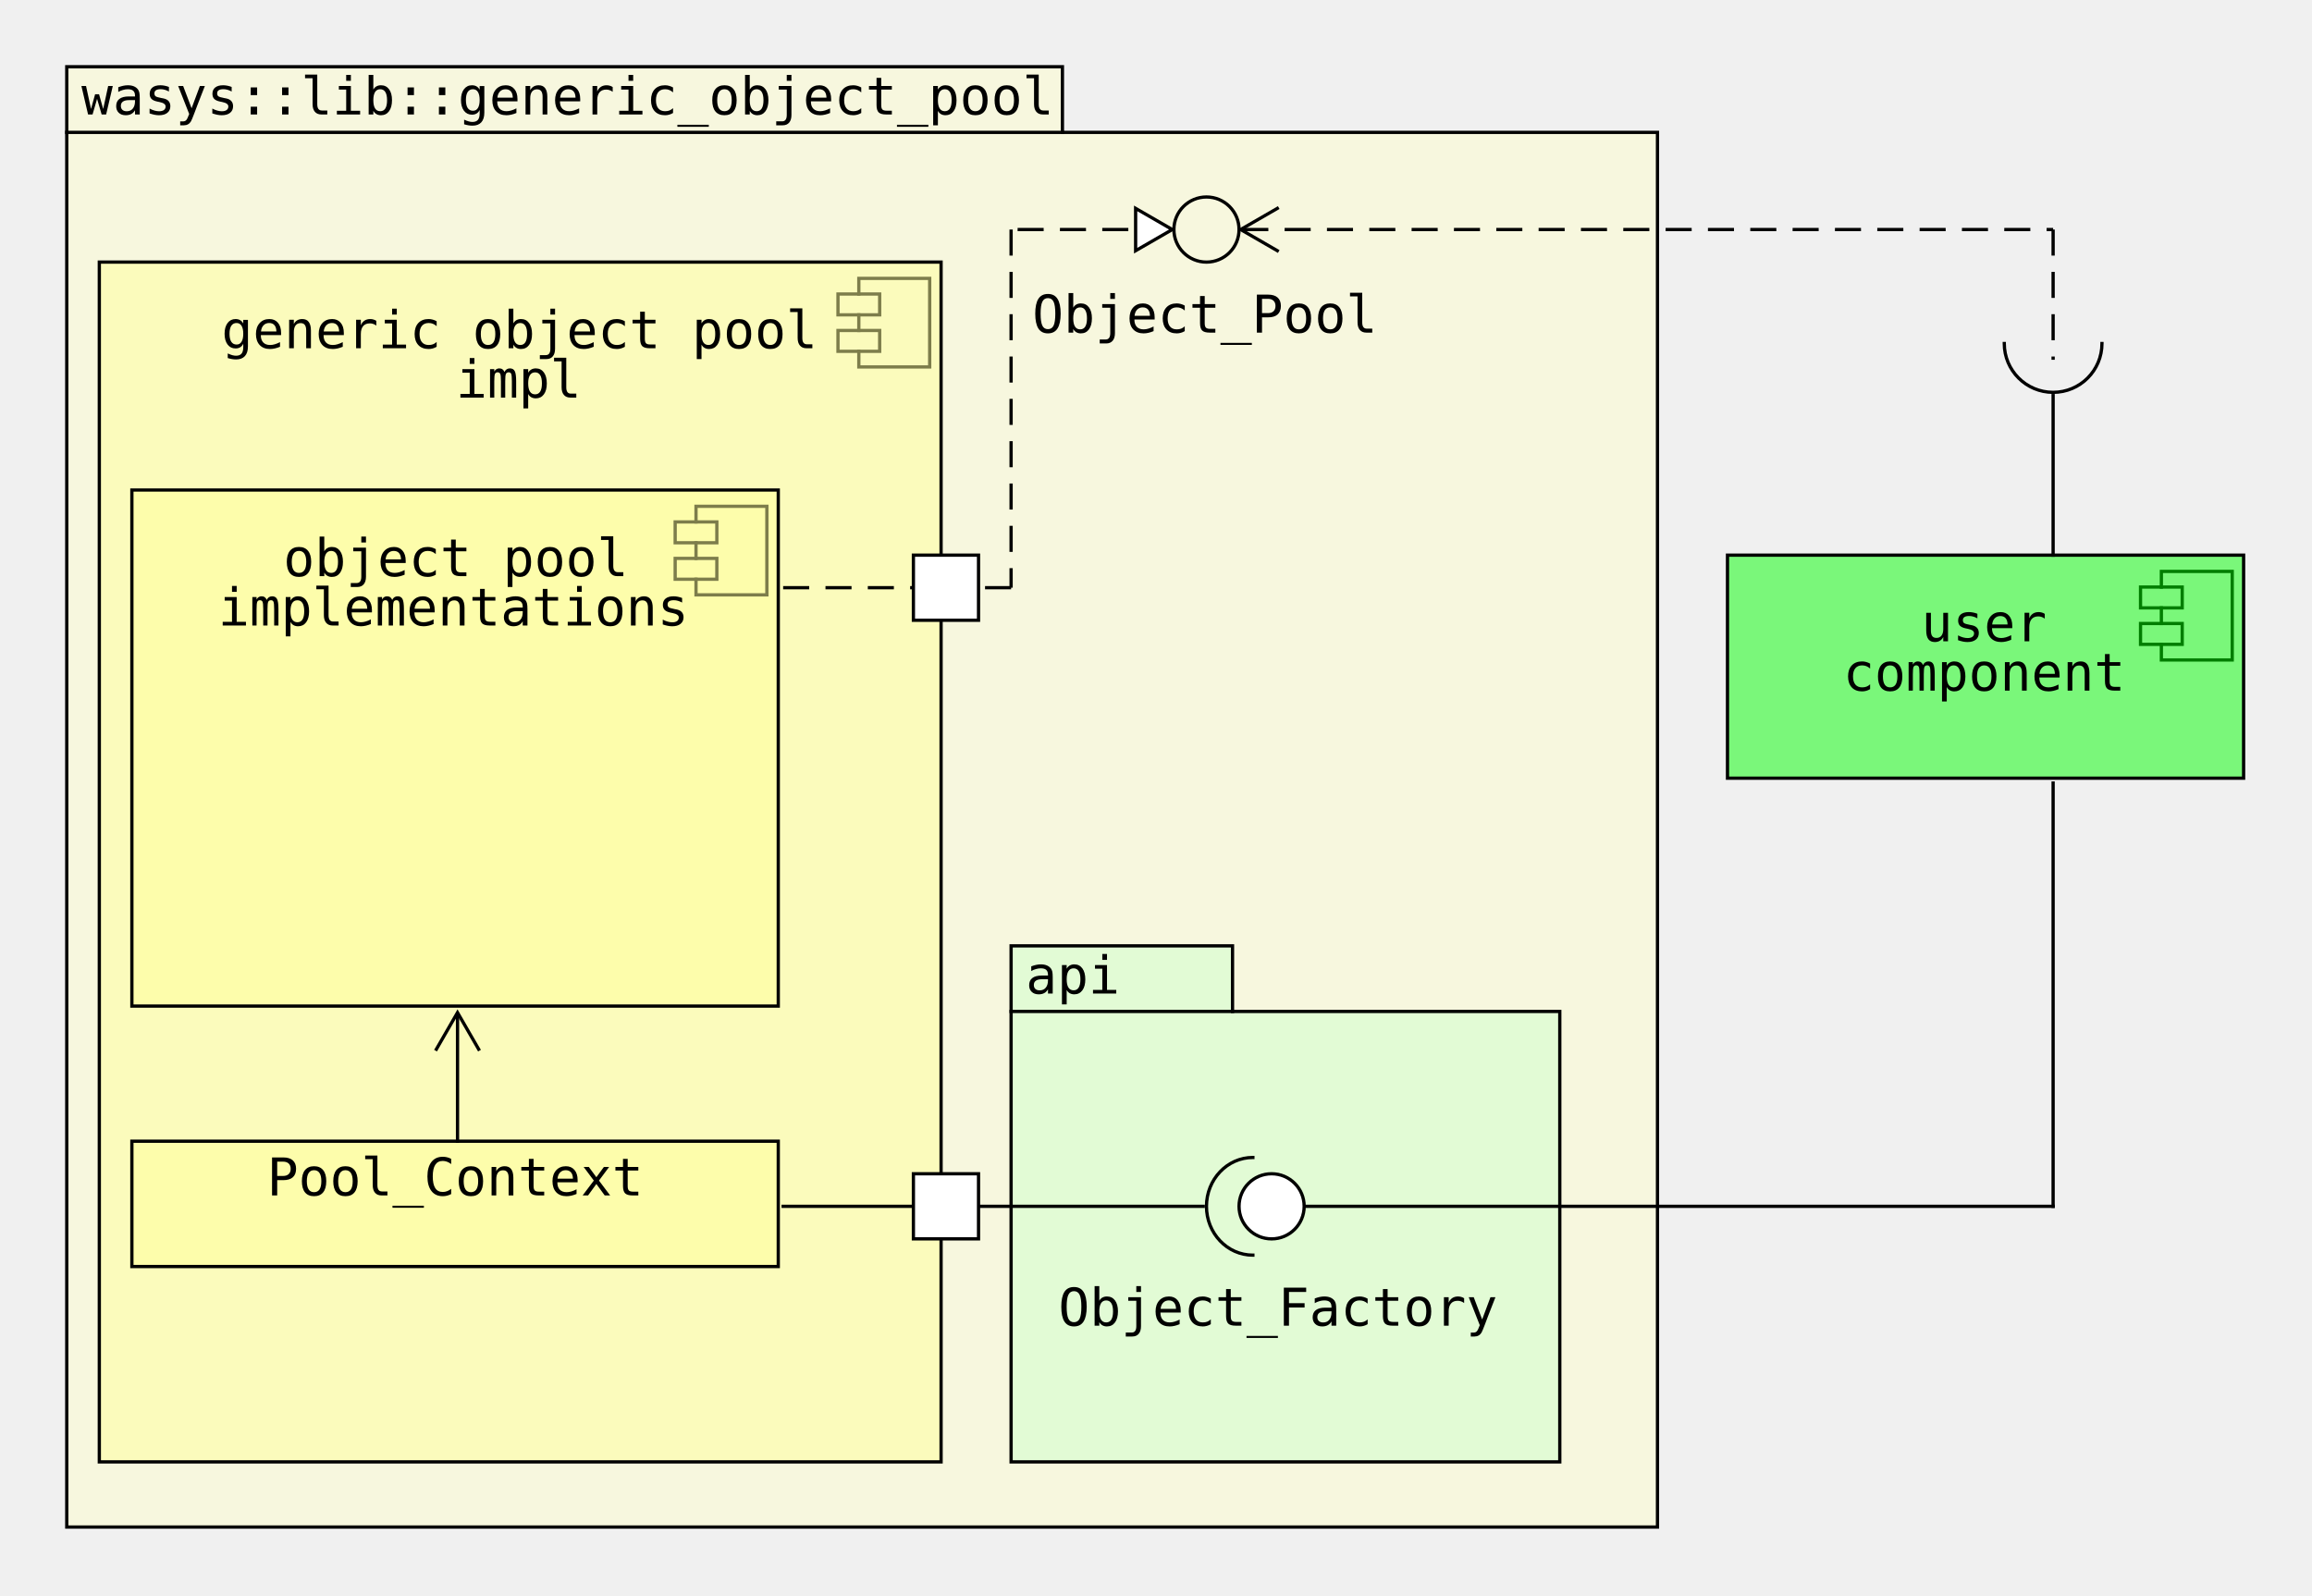
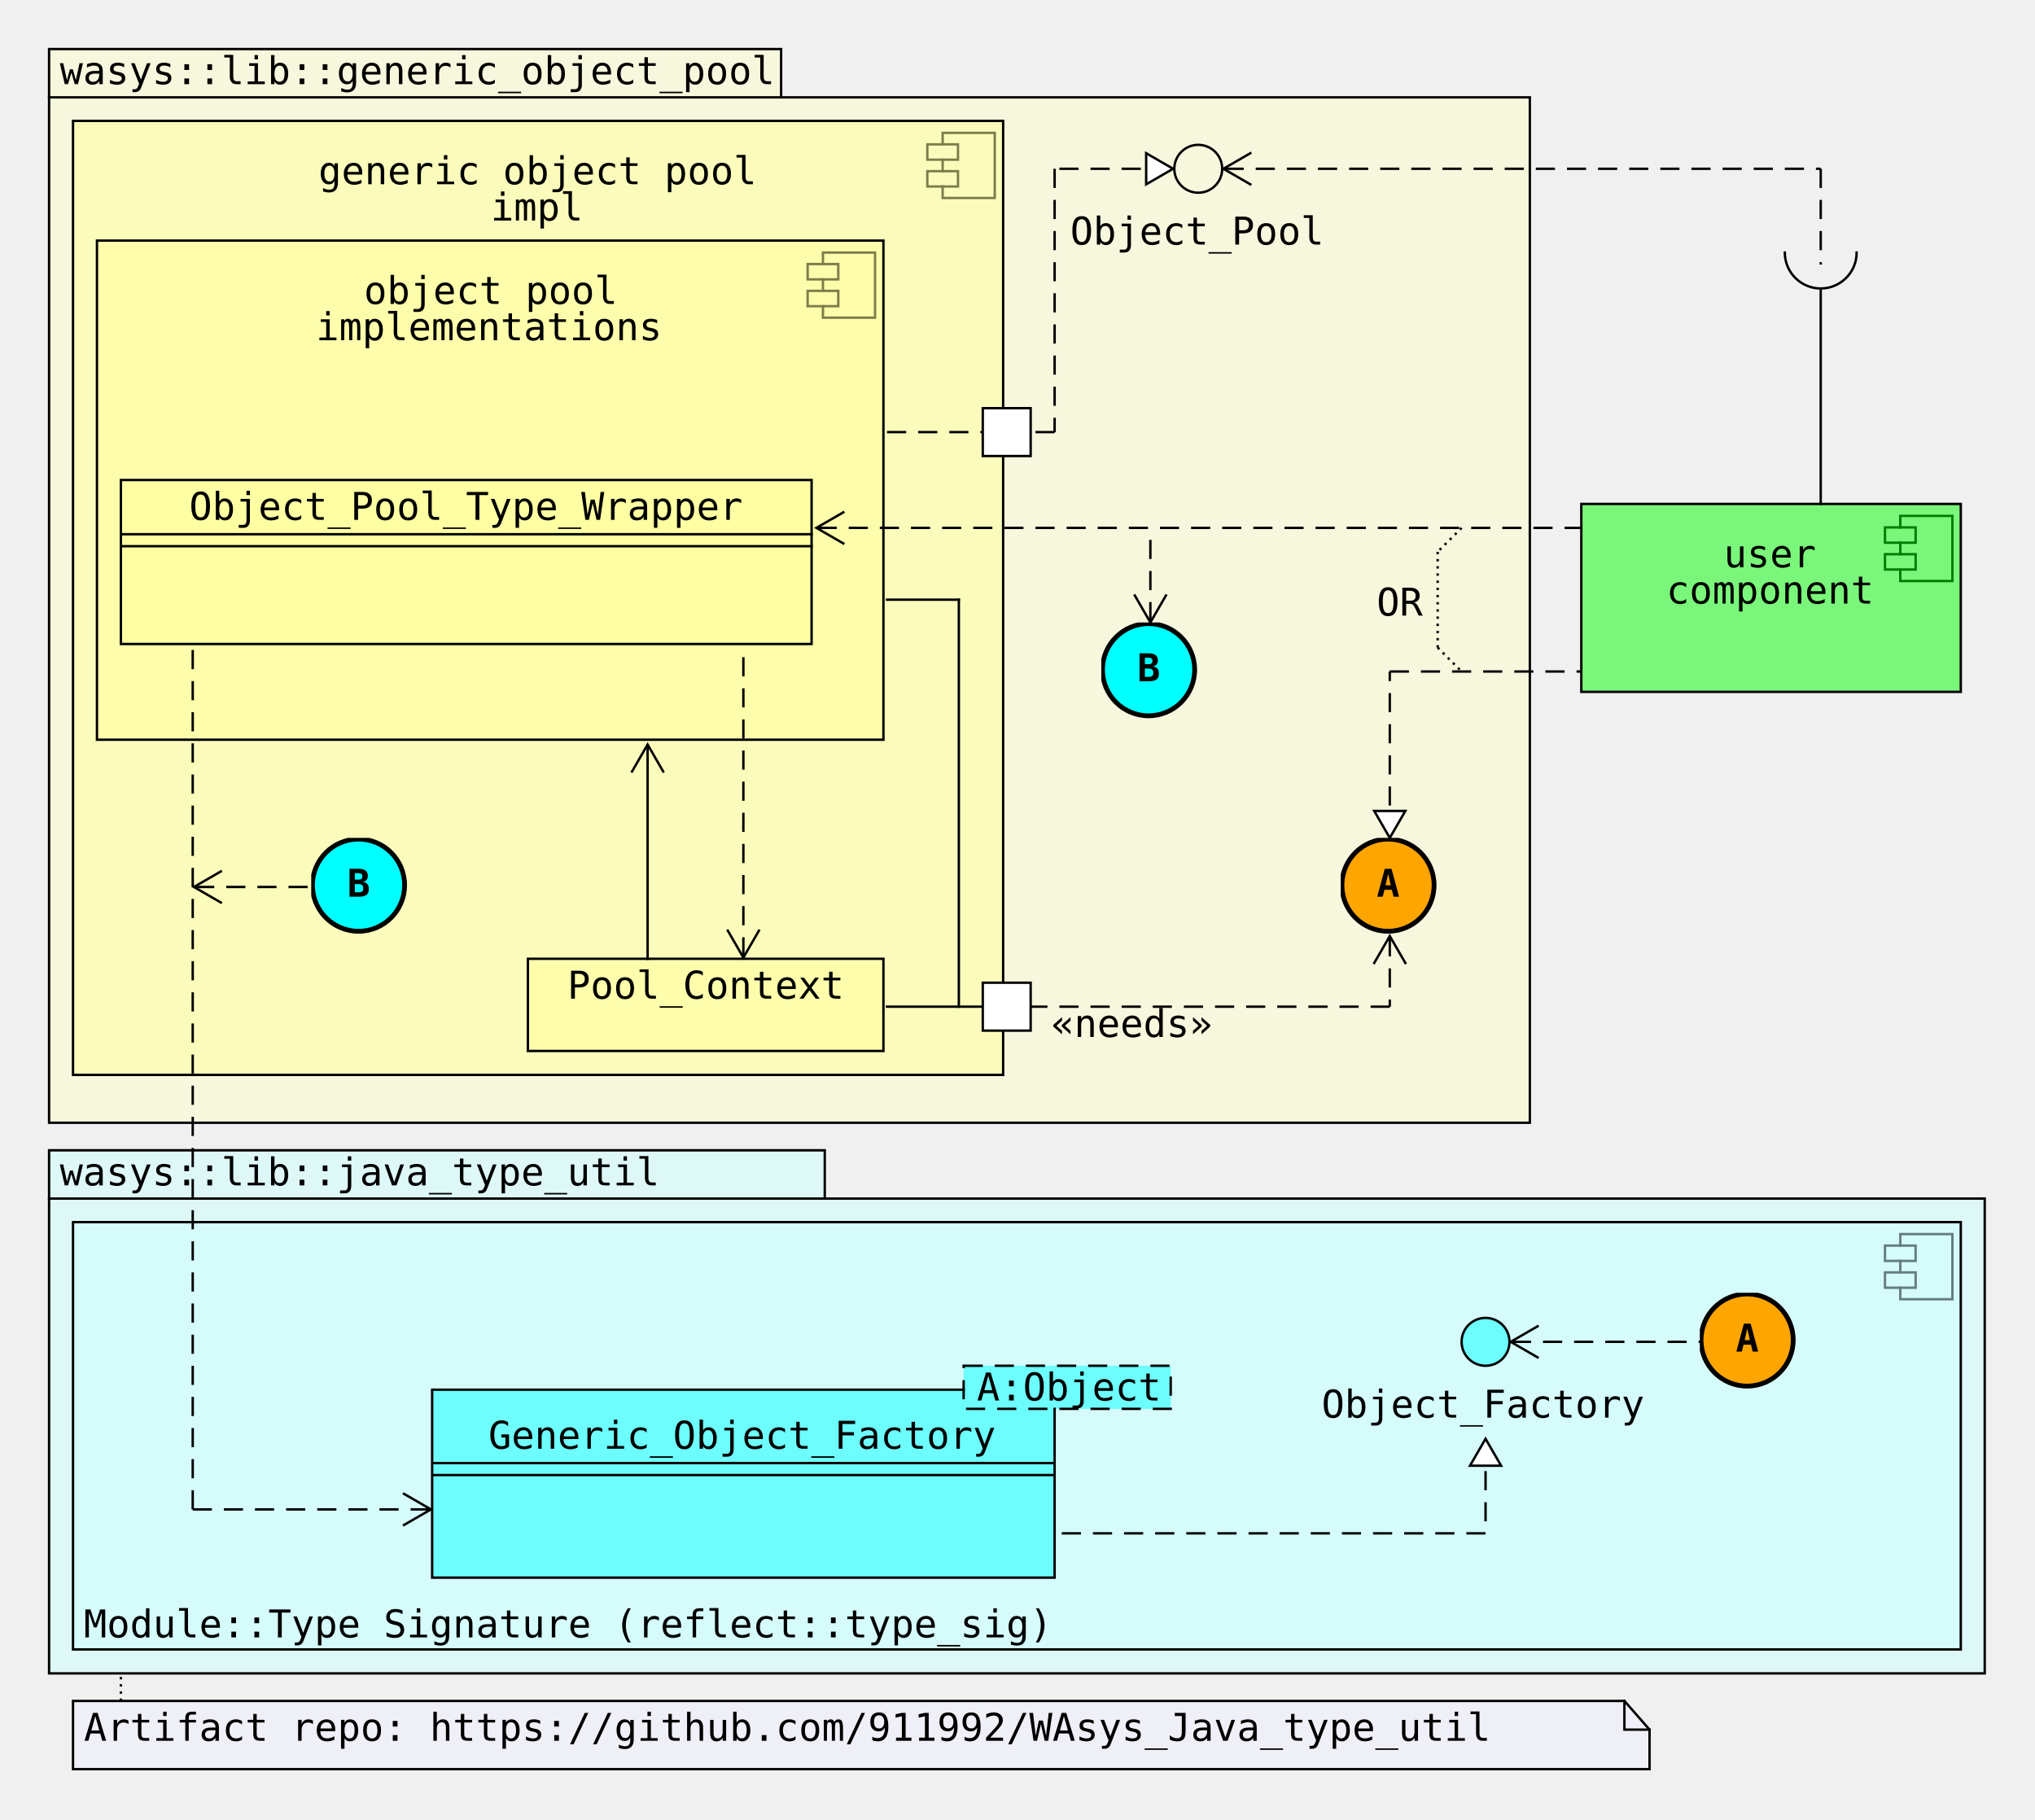
- <svg xmlns="http://www.w3.org/2000/svg" fill-opacity="1" color-rendering="auto" color-interpolation="auto" text-rendering="auto" stroke="black" stroke-linecap="square" width="710" stroke-miterlimit="10" shape-rendering="auto" stroke-opacity="1" fill="black" stroke-dasharray="none" font-weight="normal" stroke-width="1" viewBox="440 190 710 490" height="490" font-family="'Dialog'" font-style="normal" stroke-linejoin="miter" font-size="12px" stroke-dashoffset="0" image-rendering="auto">
+ <svg xmlns="http://www.w3.org/2000/svg" fill-opacity="1" color-rendering="auto" color-interpolation="auto" text-rendering="auto" stroke="black" stroke-linecap="square" width="850" stroke-miterlimit="10" shape-rendering="auto" stroke-opacity="1" fill="black" stroke-dasharray="none" font-weight="normal" stroke-width="1" viewBox="480 100 850 760" height="760" font-family="'Dialog'" font-style="normal" stroke-linejoin="miter" font-size="12px" stroke-dashoffset="0" image-rendering="auto">
  <defs id="genericDefs" />
  <g>
    <defs id="defs1">
      <clipPath clipPathUnits="userSpaceOnUse" id="clipPath1">
        <path d="M0 0 L2147483647 0 L2147483647 2147483647 L0 2147483647 L0 0 Z" />
      </clipPath>
      <clipPath clipPathUnits="userSpaceOnUse" id="clipPath2">
-         <path d="M0 0 L0 450 L490 450 L490 0 Z" />
+         <path d="M0 0 L0 220 L810 220 L810 0 Z" />
      </clipPath>
      <clipPath clipPathUnits="userSpaceOnUse" id="clipPath3">
-         <path d="M0 0 L0 160 L170 160 L170 0 Z" />
+         <path d="M0 0 L0 450 L620 450 L620 0 Z" />
      </clipPath>
      <clipPath clipPathUnits="userSpaceOnUse" id="clipPath4">
-         <path d="M0 0 L0 370 L260 370 L260 0 Z" />
+         <path d="M0 0 L0 180 L790 180 L790 0 Z" />
      </clipPath>
      <clipPath clipPathUnits="userSpaceOnUse" id="clipPath5">
-         <path d="M0 0 L0 160 L200 160 L200 0 Z" />
+         <path d="M0 0 L0 400 L390 400 L390 0 Z" />
      </clipPath>
      <clipPath clipPathUnits="userSpaceOnUse" id="clipPath6">
-         <path d="M0 0 L0 40 L200 40 L200 0 Z" />
+         <path d="M0 0 L0 30 L660 30 L660 0 Z" />
      </clipPath>
      <clipPath clipPathUnits="userSpaceOnUse" id="clipPath7">
-         <path d="M0 0 L0 70 L210 70 L210 0 Z" />
+         <path d="M0 0 L0 20 L40 20 L40 0 Z" />
      </clipPath>
      <clipPath clipPathUnits="userSpaceOnUse" id="clipPath8">
        <path d="M0 0 L0 70 L160 70 L160 0 Z" />
      </clipPath>
      <clipPath clipPathUnits="userSpaceOnUse" id="clipPath9">
+         <path d="M0 0 L0 90 L310 90 L310 0 Z" />
+       </clipPath>
+       <clipPath clipPathUnits="userSpaceOnUse" id="clipPath10">
+         <path d="M0 0 L0 210 L330 210 L330 0 Z" />
+       </clipPath>
+       <clipPath clipPathUnits="userSpaceOnUse" id="clipPath11">
+         <path d="M0 0 L0 40 L150 40 L150 0 Z" />
+       </clipPath>
+       <clipPath clipPathUnits="userSpaceOnUse" id="clipPath12">
+         <path d="M0 0 L0 80 L160 80 L160 0 Z" />
+       </clipPath>
+       <clipPath clipPathUnits="userSpaceOnUse" id="clipPath13">
        <path d="M0 0 L0 80 L120 80 L120 0 Z" />
      </clipPath>
-       <clipPath clipPathUnits="userSpaceOnUse" id="clipPath10">
+       <clipPath clipPathUnits="userSpaceOnUse" id="clipPath14">
+         <path d="M0 0 L0 160 L30 160 L30 0 Z" />
+       </clipPath>
+       <clipPath clipPathUnits="userSpaceOnUse" id="clipPath15">
+         <path d="M0 0 L0 30 L80 30 L80 0 Z" />
+       </clipPath>
+       <clipPath clipPathUnits="userSpaceOnUse" id="clipPath16">
+         <path d="M0 0 L0 70 L30 70 L30 0 Z" />
+       </clipPath>
+       <clipPath clipPathUnits="userSpaceOnUse" id="clipPath17">
+         <path d="M0 0 L0 40 L40 40 L40 0 Z" />
+       </clipPath>
+       <clipPath clipPathUnits="userSpaceOnUse" id="clipPath18">
+         <path d="M0 0 L0 200 L60 200 L60 0 Z" />
+       </clipPath>
+       <clipPath clipPathUnits="userSpaceOnUse" id="clipPath19">
+         <path d="M0 0 L0 40 L30 40 L30 0 Z" />
+       </clipPath>
+       <clipPath clipPathUnits="userSpaceOnUse" id="clipPath20">
+         <path d="M0 0 L0 90 L40 90 L40 0 Z" />
+       </clipPath>
+       <clipPath clipPathUnits="userSpaceOnUse" id="clipPath21">
+         <path d="M0 0 L0 30 L350 30 L350 0 Z" />
+       </clipPath>
+       <clipPath clipPathUnits="userSpaceOnUse" id="clipPath22">
+         <path d="M0 0 L0 100 L110 100 L110 0 Z" />
+       </clipPath>
+       <clipPath clipPathUnits="userSpaceOnUse" id="clipPath23">
+         <path d="M0 0 L0 390 L130 390 L130 0 Z" />
+       </clipPath>
+       <clipPath clipPathUnits="userSpaceOnUse" id="clipPath24">
+         <path d="M0 0 L0 30 L110 30 L110 0 Z" />
+       </clipPath>
+       <clipPath clipPathUnits="userSpaceOnUse" id="clipPath25">
+         <path d="M0 0 L0 70 L210 70 L210 0 Z" />
+       </clipPath>
+       <clipPath clipPathUnits="userSpaceOnUse" id="clipPath26">
        <path d="M0 0 L0 30 L70 30 L70 0 Z" />
      </clipPath>
-       <clipPath clipPathUnits="userSpaceOnUse" id="clipPath11">
-         <path d="M0 0 L0 70 L30 70 L30 0 Z" />
-       </clipPath>
-       <clipPath clipPathUnits="userSpaceOnUse" id="clipPath12">
+       <clipPath clipPathUnits="userSpaceOnUse" id="clipPath27">
+         <path d="M0 0 L0 120 L30 120 L30 0 Z" />
+       </clipPath>
+       <clipPath clipPathUnits="userSpaceOnUse" id="clipPath28">
        <path d="M0 0 L0 70 L280 70 L280 0 Z" />
      </clipPath>
-       <clipPath clipPathUnits="userSpaceOnUse" id="clipPath13">
+       <clipPath clipPathUnits="userSpaceOnUse" id="clipPath29">
        <path d="M0 0 L0 140 L100 140 L100 0 Z" />
      </clipPath>
-       <clipPath clipPathUnits="userSpaceOnUse" id="clipPath14">
-         <path d="M0 0 L0 90 L50 90 L50 0 Z" />
-       </clipPath>
-       <clipPath clipPathUnits="userSpaceOnUse" id="clipPath15">
-         <path d="M0 0 L0 160 L270 160 L270 0 Z" />
-       </clipPath>
-       <clipPath clipPathUnits="userSpaceOnUse" id="clipPath16">
-         <path d="M0 0 L0 50 L120 50 L120 0 Z" />
+       <clipPath clipPathUnits="userSpaceOnUse" id="clipPath30">
+         <path d="M0 0 L0 130 L50 130 L50 0 Z" />
+       </clipPath>
+       <clipPath clipPathUnits="userSpaceOnUse" id="clipPath31">
+         <path d="M0 0 L0 70 L190 70 L190 0 Z" />
+       </clipPath>
+       <clipPath clipPathUnits="userSpaceOnUse" id="clipPath32">
+         <path d="M0 0 L0 70 L290 70 L290 0 Z" />
      </clipPath>
    </defs>
-     <g fill="rgb(255,255,204)" fill-opacity="0.49" transform="translate(460,210)" stroke-opacity="0.49" stroke="rgb(255,255,204)">
-       <path d="M0.5 0.5 L306.266 0.5 L306.266 20.656 L489 20.656 L489 449 L0.5 449 Z" stroke="none" clip-path="url(#clipPath2)" />
-     </g>
-     <g transform="translate(460,210)">
-       <path fill="none" d="M0.5 0.5 L306.266 0.5 L306.266 20.656 L489 20.656 L489 449 L0.5 449 Z" clip-path="url(#clipPath2)" />
-       <path fill="none" d="M0.5 20.656 L306.266 20.656" clip-path="url(#clipPath2)" />
-       <text x="5" font-size="16px" y="15.156" clip-path="url(#clipPath2)" font-family="monospace" stroke="none" xml:space="preserve">wasys::lib::generic_object_pool</text>
-     </g>
-     <g fill="rgb(204,255,204)" fill-opacity="0.49" transform="translate(750,480)" stroke-opacity="0.49" stroke="rgb(204,255,204)">
-       <path d="M0.5 0.5 L68.5 0.5 L68.5 20.656 L169 20.656 L169 159 L0.5 159 Z" stroke="none" clip-path="url(#clipPath3)" />
-     </g>
-     <g transform="translate(750,480)">
-       <path fill="none" d="M0.5 0.5 L68.5 0.5 L68.5 20.656 L169 20.656 L169 159 L0.5 159 Z" clip-path="url(#clipPath3)" />
-       <path fill="none" d="M0.5 20.656 L68.5 20.656" clip-path="url(#clipPath3)" />
-       <text x="5" font-size="16px" y="15.156" clip-path="url(#clipPath3)" font-family="monospace" stroke="none" xml:space="preserve">api</text>
-     </g>
-     <g fill="rgb(255,255,255)" fill-opacity="0" transform="translate(470,270)" stroke-opacity="0" stroke="rgb(255,255,255)">
-       <rect x="227.34" width="12.8" height="6.4" y="10.3" clip-path="url(#clipPath4)" stroke="none" />
-     </g>
-     <g transform="translate(470,270)">
-       <rect fill="none" x="227.34" width="12.8" height="6.4" y="10.3" clip-path="url(#clipPath4)" />
-     </g>
-     <g fill="rgb(255,255,255)" fill-opacity="0" transform="translate(470,270)" stroke-opacity="0" stroke="rgb(255,255,255)">
-       <rect x="227.34" width="12.8" height="6.4" y="21.5" clip-path="url(#clipPath4)" stroke="none" />
-     </g>
-     <g transform="translate(470,270)">
-       <rect fill="none" x="227.34" width="12.8" height="6.4" y="21.5" clip-path="url(#clipPath4)" />
-       <path fill="none" d="M233.74 16.7 L233.74 21.5" clip-path="url(#clipPath4)" />
-       <path fill="none" d="M233.74 10.3 L233.74 5.5 L255.5 5.5 L255.5 32.7 L233.74 32.7 L233.74 27.9" clip-path="url(#clipPath4)" />
-     </g>
-     <g fill="rgb(255,255,153)" fill-opacity="0.49" transform="translate(470,270)" stroke-opacity="0.49" stroke="rgb(255,255,153)">
-       <rect x="0.5" width="258.5" height="368.5" y="0.5" clip-path="url(#clipPath4)" stroke="none" />
-     </g>
-     <g transform="translate(470,270)">
-       <rect fill="none" x="0.5" width="258.5" height="368.5" y="0.5" clip-path="url(#clipPath4)" />
-       <text x="38" font-size="16px" y="26.956" clip-path="url(#clipPath4)" font-family="monospace" stroke="none" xml:space="preserve">generic object pool</text>
-       <text x="110" font-size="16px" y="42.112" clip-path="url(#clipPath4)" font-family="monospace" stroke="none" xml:space="preserve">impl</text>
-     </g>
-     <g fill="rgb(255,255,255)" fill-opacity="0" transform="translate(480,340)" stroke-opacity="0" stroke="rgb(255,255,255)">
-       <rect x="167.34" width="12.8" height="6.4" y="10.3" clip-path="url(#clipPath5)" stroke="none" />
-     </g>
-     <g transform="translate(480,340)">
-       <rect fill="none" x="167.34" width="12.8" height="6.4" y="10.3" clip-path="url(#clipPath5)" />
-     </g>
-     <g fill="rgb(255,255,255)" fill-opacity="0" transform="translate(480,340)" stroke-opacity="0" stroke="rgb(255,255,255)">
-       <rect x="167.34" width="12.8" height="6.4" y="21.5" clip-path="url(#clipPath5)" stroke="none" />
-     </g>
-     <g transform="translate(480,340)">
-       <rect fill="none" x="167.34" width="12.8" height="6.4" y="21.5" clip-path="url(#clipPath5)" />
-       <path fill="none" d="M173.74 16.7 L173.74 21.5" clip-path="url(#clipPath5)" />
-       <path fill="none" d="M173.74 10.3 L173.74 5.5 L195.5 5.5 L195.5 32.7 L173.74 32.7 L173.74 27.9" clip-path="url(#clipPath5)" />
-     </g>
-     <g fill="rgb(255,255,153)" fill-opacity="0.49" transform="translate(480,340)" stroke-opacity="0.49" stroke="rgb(255,255,153)">
-       <rect x="0.5" width="198.5" height="158.5" y="0.5" clip-path="url(#clipPath5)" stroke="none" />
-     </g>
-     <g transform="translate(480,340)">
-       <rect fill="none" x="0.5" width="198.5" height="158.5" y="0.5" clip-path="url(#clipPath5)" />
-       <text x="47" font-size="16px" y="26.956" clip-path="url(#clipPath5)" font-family="monospace" stroke="none" xml:space="preserve">object pool</text>
-       <text x="27" font-size="16px" y="42.112" clip-path="url(#clipPath5)" font-family="monospace" stroke="none" xml:space="preserve">implementations</text>
-     </g>
-     <g fill="rgb(255,255,153)" fill-opacity="0.49" transform="translate(480,540)" stroke-opacity="0.49" stroke="rgb(255,255,153)">
-       <rect x="0.5" width="198.5" height="38.5" y="0.5" clip-path="url(#clipPath6)" stroke="none" />
-     </g>
-     <g transform="translate(480,540)">
-       <rect fill="none" x="0.5" width="198.5" height="38.5" y="0.5" clip-path="url(#clipPath6)" />
-       <text x="42" font-size="16px" y="17.156" clip-path="url(#clipPath6)" font-family="monospace" stroke="none" xml:space="preserve">Pool_Context</text>
-     </g>
-     <g font-family="monospace" font-size="16px" transform="translate(760,580)">
-       <text x="5" xml:space="preserve" y="17.156" clip-path="url(#clipPath7)" stroke="none">Object_Factory</text>
-     </g>
-     <g fill="rgb(255,255,255)" fill-opacity="0" transform="translate(970,360)" stroke-opacity="0" stroke="rgb(255,255,255)">
-       <rect x="127.34" width="12.8" height="6.4" y="10.3" clip-path="url(#clipPath8)" stroke="none" />
-     </g>
-     <g transform="translate(970,360)">
-       <rect fill="none" x="127.34" width="12.8" height="6.4" y="10.3" clip-path="url(#clipPath8)" />
-     </g>
-     <g fill="rgb(255,255,255)" fill-opacity="0" transform="translate(970,360)" stroke-opacity="0" stroke="rgb(255,255,255)">
-       <rect x="127.34" width="12.8" height="6.4" y="21.5" clip-path="url(#clipPath8)" stroke="none" />
-     </g>
-     <g transform="translate(970,360)">
-       <rect fill="none" x="127.34" width="12.8" height="6.4" y="21.5" clip-path="url(#clipPath8)" />
-       <path fill="none" d="M133.74 16.7 L133.74 21.5" clip-path="url(#clipPath8)" />
-       <path fill="none" d="M133.74 10.3 L133.74 5.5 L155.5 5.5 L155.5 32.7 L133.74 32.7 L133.74 27.9" clip-path="url(#clipPath8)" />
-     </g>
-     <g fill="rgb(0,255,0)" fill-opacity="0.49" transform="translate(970,360)" stroke-opacity="0.49" stroke="rgb(0,255,0)">
-       <rect x="0.5" width="158.5" height="68.5" y="0.5" clip-path="url(#clipPath8)" stroke="none" />
-     </g>
-     <g transform="translate(970,360)">
-       <rect fill="none" x="0.5" width="158.5" height="68.5" y="0.5" clip-path="url(#clipPath8)" />
-       <text x="60" font-size="16px" y="26.956" clip-path="url(#clipPath8)" font-family="monospace" stroke="none" xml:space="preserve">user</text>
-       <text x="36" font-size="16px" y="42.112" clip-path="url(#clipPath8)" font-family="monospace" stroke="none" xml:space="preserve">component</text>
-     </g>
-     <g fill="rgb(255,255,255)" fill-opacity="0" transform="translate(750,240)" stroke-opacity="0" stroke="rgb(255,255,255)">
-       <circle r="10" clip-path="url(#clipPath9)" cx="60.5" cy="20.5" stroke="none" />
-     </g>
-     <g transform="translate(750,240)">
-       <circle fill="none" r="10" clip-path="url(#clipPath9)" cx="60.5" cy="20.5" />
-       <text x="7" font-size="16px" y="52.156" clip-path="url(#clipPath9)" font-family="monospace" stroke="none" xml:space="preserve">Object_Pool</text>
-     </g>
-     <g stroke-dasharray="8,5" stroke-miterlimit="5" transform="translate(670,360)" stroke-linecap="butt">
-       <path fill="none" d="M10.5 10.5 L50.5 10.5" clip-path="url(#clipPath10)" />
-     </g>
-     <g transform="translate(570,490)">
-       <path fill="none" d="M10.5 11.5 L10.5 50.5" clip-path="url(#clipPath11)" />
-       <path fill="none" d="M4 22.258 L10.5 11 L17 22.258" clip-path="url(#clipPath11)" />
-     </g>
-     <g transform="translate(670,550)">
-       <path fill="none" d="M10.5 10.5 L50.5 10.5" clip-path="url(#clipPath10)" />
-     </g>
-     <g stroke-dasharray="8,5" stroke-miterlimit="5" transform="translate(810,250)" stroke-linecap="butt">
-       <path fill="none" d="M11.5 10.5 L260.5 10.5" clip-path="url(#clipPath12)" />
-       <path fill="none" d="M260.5 10.5 L260.5 50.5" clip-path="url(#clipPath12)" />
-       <path fill="none" stroke-miterlimit="10" stroke-dasharray="none" d="M22.258 17 L11 10.5 L22.258 4" clip-path="url(#clipPath12)" stroke-linecap="square" />
-     </g>
-     <g stroke-dasharray="8,5" stroke-miterlimit="5" transform="translate(720,250)" stroke-linecap="butt">
-       <path fill="none" d="M79.5 10.5 L30.5 10.5" clip-path="url(#clipPath13)" />
-       <path fill="none" d="M30.5 10.5 L30.5 120.5" clip-path="url(#clipPath13)" />
-       <path fill="none" d="M30.5 120.5 L11.5 120.5" clip-path="url(#clipPath13)" />
-       <path fill="white" d="M68.742 4 L80 10.5 L68.742 17 Z" clip-path="url(#clipPath13)" stroke="none" />
-       <path fill="none" stroke-miterlimit="10" stroke-dasharray="none" d="M68.742 4 L80 10.5 L68.742 17 Z" clip-path="url(#clipPath13)" stroke-linecap="square" />
-     </g>
-     <g fill="white" transform="translate(720,250)" stroke="white">
-       <rect x="0.5" width="20" height="20" y="110.5" clip-path="url(#clipPath13)" stroke="none" />
-       <rect x="0.5" y="110.5" clip-path="url(#clipPath13)" fill="none" width="20" height="20" stroke="black" />
-     </g>
-     <g transform="translate(1050,290)">
-       <path fill="none" d="M20.5 21.5 L20.5 70.5" clip-path="url(#clipPath14)" />
-     </g>
-     <g fill="rgb(255,255,255)" fill-opacity="0" transform="translate(1050,290)" stroke-opacity="0" stroke="rgb(255,255,255)">
-       <path d="M5.5 5.5 A15 15 0 0 0 35.5 5.5" stroke="none" clip-path="url(#clipPath14)" />
-     </g>
-     <g transform="translate(1050,290)">
-       <path fill="none" d="M5.5 5.5 A15 15 0 0 0 35.5 5.5" clip-path="url(#clipPath14)" />
-     </g>
-     <g transform="translate(820,420)">
-       <path fill="none" d="M11.5 140.5 L250.5 140.5" clip-path="url(#clipPath15)" />
-       <path fill="none" d="M250.5 140.5 L250.5 10.5" clip-path="url(#clipPath15)" />
-       <circle fill="white" r="10" clip-path="url(#clipPath15)" cx="10.5" cy="140.5" stroke="none" />
-       <circle fill="none" r="10" clip-path="url(#clipPath15)" cx="10.5" cy="140.5" />
-     </g>
-     <g transform="translate(720,540)">
-       <path fill="none" d="M89.5 20.5 L10.5 20.5" clip-path="url(#clipPath16)" />
-     </g>
-     <g fill="rgb(255,255,255)" fill-opacity="0" transform="translate(720,540)" stroke-opacity="0" stroke="rgb(255,255,255)">
-       <path d="M104.75 5.5 A14.25 15 0 0 0 104.75 35.5" stroke="none" clip-path="url(#clipPath16)" />
-     </g>
-     <g transform="translate(720,540)">
-       <path fill="none" d="M104.75 5.5 A14.25 15 0 0 0 104.75 35.5" clip-path="url(#clipPath16)" />
-       <rect x="0.5" y="10.5" clip-path="url(#clipPath16)" fill="white" width="20" height="20" stroke="none" />
-       <rect fill="none" x="0.5" width="20" height="20" y="10.5" clip-path="url(#clipPath16)" />
+     <g fill="rgb(204,255,255)" fill-opacity="0.49" transform="translate(500,580)" stroke-opacity="0.49" stroke="rgb(204,255,255)">
+       <path d="M0.5 0.5 L324.5 0.5 L324.5 20.656 L809 20.656 L809 219 L0.5 219 Z" stroke="none" clip-path="url(#clipPath2)" />
+     </g>
+     <g transform="translate(500,580)">
+       <path fill="none" d="M0.5 0.5 L324.5 0.5 L324.5 20.656 L809 20.656 L809 219 L0.5 219 Z" clip-path="url(#clipPath2)" />
+       <path fill="none" d="M0.5 20.656 L324.5 20.656" clip-path="url(#clipPath2)" />
+       <text x="5" font-size="16px" y="15.156" clip-path="url(#clipPath2)" font-family="monospace" stroke="none" xml:space="preserve">wasys::lib::java_type_util</text>
+     </g>
+     <g fill="rgb(255,255,204)" fill-opacity="0.49" transform="translate(500,120)" stroke-opacity="0.49" stroke="rgb(255,255,204)">
+       <path d="M0.5 0.5 L306.266 0.5 L306.266 20.656 L619 20.656 L619 449 L0.5 449 Z" stroke="none" clip-path="url(#clipPath3)" />
+     </g>
+     <g transform="translate(500,120)">
+       <path fill="none" d="M0.5 0.5 L306.266 0.5 L306.266 20.656 L619 20.656 L619 449 L0.5 449 Z" clip-path="url(#clipPath3)" />
+       <path fill="none" d="M0.5 20.656 L306.266 20.656" clip-path="url(#clipPath3)" />
+       <text x="5" font-size="16px" y="15.156" clip-path="url(#clipPath3)" font-family="monospace" stroke="none" xml:space="preserve">wasys::lib::generic_object_pool</text>
+     </g>
+     <g fill="rgb(255,255,255)" fill-opacity="0" transform="translate(510,610)" stroke-opacity="0" stroke="rgb(255,255,255)">
+       <rect x="757.34" width="12.8" height="6.4" y="10.3" clip-path="url(#clipPath4)" stroke="none" />
+     </g>
+     <g transform="translate(510,610)">
+       <rect fill="none" x="757.34" width="12.8" height="6.4" y="10.3" clip-path="url(#clipPath4)" />
+     </g>
+     <g fill="rgb(255,255,255)" fill-opacity="0" transform="translate(510,610)" stroke-opacity="0" stroke="rgb(255,255,255)">
+       <rect x="757.34" width="12.8" height="6.4" y="21.5" clip-path="url(#clipPath4)" stroke="none" />
+     </g>
+     <g transform="translate(510,610)">
+       <rect fill="none" x="757.34" width="12.8" height="6.4" y="21.5" clip-path="url(#clipPath4)" />
+       <path fill="none" d="M763.74 16.7 L763.74 21.5" clip-path="url(#clipPath4)" />
+       <path fill="none" d="M763.74 10.3 L763.74 5.5 L785.5 5.5 L785.5 32.7 L763.74 32.7 L763.74 27.9" clip-path="url(#clipPath4)" />
+     </g>
+     <g fill="rgb(204,255,255)" fill-opacity="0.49" transform="translate(510,610)" stroke-opacity="0.49" stroke="rgb(204,255,255)">
+       <rect x="0.5" width="788.5" height="178.5" y="0.5" clip-path="url(#clipPath4)" stroke="none" />
+     </g>
+     <g transform="translate(510,610)">
+       <rect fill="none" x="0.5" width="788.5" height="178.5" y="0.5" clip-path="url(#clipPath4)" />
+       <text x="5" font-size="16px" y="173.961" clip-path="url(#clipPath4)" font-family="monospace" stroke="none" xml:space="preserve">Module::Type Signature (reflect::type_sig)</text>
+     </g>
+     <g fill="rgb(255,255,255)" fill-opacity="0" transform="translate(510,150)" stroke-opacity="0" stroke="rgb(255,255,255)">
+       <rect x="357.34" width="12.8" height="6.4" y="10.3" clip-path="url(#clipPath5)" stroke="none" />
+     </g>
+     <g transform="translate(510,150)">
+       <rect fill="none" x="357.34" width="12.8" height="6.4" y="10.3" clip-path="url(#clipPath5)" />
+     </g>
+     <g fill="rgb(255,255,255)" fill-opacity="0" transform="translate(510,150)" stroke-opacity="0" stroke="rgb(255,255,255)">
+       <rect x="357.34" width="12.8" height="6.4" y="21.5" clip-path="url(#clipPath5)" stroke="none" />
+     </g>
+     <g transform="translate(510,150)">
+       <rect fill="none" x="357.34" width="12.8" height="6.4" y="21.5" clip-path="url(#clipPath5)" />
+       <path fill="none" d="M363.74 16.7 L363.74 21.5" clip-path="url(#clipPath5)" />
+       <path fill="none" d="M363.74 10.3 L363.74 5.5 L385.5 5.5 L385.5 32.7 L363.74 32.7 L363.74 27.9" clip-path="url(#clipPath5)" />
+     </g>
+     <g fill="rgb(255,255,153)" fill-opacity="0.49" transform="translate(510,150)" stroke-opacity="0.49" stroke="rgb(255,255,153)">
+       <rect x="0.5" width="388.5" height="398.5" y="0.5" clip-path="url(#clipPath5)" stroke="none" />
+     </g>
+     <g transform="translate(510,150)">
+       <rect fill="none" x="0.5" width="388.5" height="398.5" y="0.5" clip-path="url(#clipPath5)" />
+       <text x="103" font-size="16px" y="26.956" clip-path="url(#clipPath5)" font-family="monospace" stroke="none" xml:space="preserve">generic object pool</text>
+       <text x="175" font-size="16px" y="42.112" clip-path="url(#clipPath5)" font-family="monospace" stroke="none" xml:space="preserve">impl</text>
+     </g>
+     <g fill="rgb(238,238,255)" fill-opacity="0.49" transform="translate(510,810)" stroke-opacity="0.49" stroke="rgb(238,238,255)">
+       <path d="M0.5 0.5 L648.5 0.5 L659 12.5 L659 29 L0.5 29 Z" stroke="none" clip-path="url(#clipPath6)" />
+     </g>
+     <g transform="translate(510,810)">
+       <path fill="none" d="M0.5 0.5 L648.5 0.5 L659 12.5 L659 29 L0.5 29 Z" clip-path="url(#clipPath6)" />
+       <path fill="none" d="M648.5 0.5 L648.5 12.5 L659 12.5" clip-path="url(#clipPath6)" />
+       <text x="5" font-size="16px" y="17.156" clip-path="url(#clipPath6)" font-family="monospace" stroke="none" xml:space="preserve">Artifact repo: https://github.com/911992/WAsys_Java_type_util</text>
+     </g>
+     <g font-family="monospace" font-size="16px" transform="translate(1050,340)">
+       <text x="5" xml:space="preserve" y="17.156" clip-path="url(#clipPath7)" stroke="none">OR</text>
+     </g>
+     <g fill="rgb(0,255,255)" fill-opacity="0.49" transform="translate(1020,640)" stroke-opacity="0.49" stroke="rgb(0,255,255)">
+       <circle r="10" clip-path="url(#clipPath8)" cx="80.5" cy="20.5" stroke="none" />
+     </g>
+     <g transform="translate(1020,640)">
+       <circle fill="none" r="10" clip-path="url(#clipPath8)" cx="80.5" cy="20.5" />
+       <text x="12" font-size="16px" y="52.156" clip-path="url(#clipPath8)" font-family="monospace" stroke="none" xml:space="preserve">Object_Factory</text>
+     </g>
+     <g fill="rgb(0,255,255)" fill-opacity="0.49" transform="translate(660,670)" stroke-opacity="0.49" stroke="rgb(0,255,255)">
+       <path d="M0.5 10.5 L222.5 10.5 L222.5 0.5 L309 0.5 L309 18.5 L260.5 18.5 L260.5 89 L0.5 89 Z" stroke="none" clip-path="url(#clipPath9)" />
+     </g>
+     <g fill="rgb(255,255,255)" fill-opacity="0" transform="translate(660,670)" stroke-opacity="0" stroke="rgb(255,255,255)">
+       <path fill="none" d="M0.5 10.5 L222.5 10.5 L222.5 0.5 L309 0.5 L309 18.5 L260.5 18.5 L260.5 89 L0.5 89 Z" clip-path="url(#clipPath9)" />
+       <rect x="222.5" width="86.5" height="18" y="0.5" clip-path="url(#clipPath9)" stroke="none" />
+     </g>
+     <g stroke-dasharray="8,5" stroke-miterlimit="5" transform="translate(660,670)" stroke-linecap="butt">
+       <rect fill="none" x="222.5" width="86.5" height="18" y="0.5" clip-path="url(#clipPath9)" />
+       <path fill="none" stroke-miterlimit="10" stroke-dasharray="none" d="M222.5 10.5 L0.5 10.5 L0.5 89 L260.5 89 L260.5 18.5" clip-path="url(#clipPath9)" stroke-linecap="square" />
+     </g>
+     <g font-family="monospace" font-size="16px" transform="translate(660,670)">
+       <text x="228" xml:space="preserve" y="15" clip-path="url(#clipPath9)" stroke="none">A:Object</text>
+       <text x="24" xml:space="preserve" y="35.156" clip-path="url(#clipPath9)" stroke="none">Generic_Object_Factory</text>
+       <path fill="none" d="M1 41.156 L259.5 41.156" clip-path="url(#clipPath9)" />
+       <path fill="none" d="M1 46.156 L259.5 46.156" clip-path="url(#clipPath9)" />
+     </g>
+     <g fill="rgb(255,255,255)" fill-opacity="0" transform="translate(520,200)" stroke-opacity="0" stroke="rgb(255,255,255)">
+       <rect x="297.34" width="12.8" height="6.4" y="10.3" clip-path="url(#clipPath10)" stroke="none" />
+     </g>
+     <g transform="translate(520,200)">
+       <rect fill="none" x="297.34" width="12.8" height="6.4" y="10.3" clip-path="url(#clipPath10)" />
+     </g>
+     <g fill="rgb(255,255,255)" fill-opacity="0" transform="translate(520,200)" stroke-opacity="0" stroke="rgb(255,255,255)">
+       <rect x="297.34" width="12.8" height="6.4" y="21.5" clip-path="url(#clipPath10)" stroke="none" />
+     </g>
+     <g transform="translate(520,200)">
+       <rect fill="none" x="297.34" width="12.8" height="6.4" y="21.5" clip-path="url(#clipPath10)" />
+       <path fill="none" d="M303.74 16.7 L303.74 21.5" clip-path="url(#clipPath10)" />
+       <path fill="none" d="M303.74 10.3 L303.74 5.5 L325.5 5.5 L325.5 32.7 L303.74 32.7 L303.74 27.9" clip-path="url(#clipPath10)" />
+     </g>
+     <g fill="rgb(255,255,153)" fill-opacity="0.49" transform="translate(520,200)" stroke-opacity="0.49" stroke="rgb(255,255,153)">
+       <rect x="0.5" width="328.5" height="208.5" y="0.5" clip-path="url(#clipPath10)" stroke="none" />
+     </g>
+     <g transform="translate(520,200)">
+       <rect fill="none" x="0.5" width="328.5" height="208.5" y="0.5" clip-path="url(#clipPath10)" />
+       <text x="112" font-size="16px" y="26.956" clip-path="url(#clipPath10)" font-family="monospace" stroke="none" xml:space="preserve">object pool</text>
+       <text x="92" font-size="16px" y="42.112" clip-path="url(#clipPath10)" font-family="monospace" stroke="none" xml:space="preserve">implementations</text>
+     </g>
+     <g fill="rgb(255,255,153)" fill-opacity="0.49" transform="translate(700,500)" stroke-opacity="0.49" stroke="rgb(255,255,153)">
+       <rect x="0.5" width="148.5" height="38.5" y="0.5" clip-path="url(#clipPath11)" stroke="none" />
+     </g>
+     <g transform="translate(700,500)">
+       <rect fill="none" x="0.5" width="148.5" height="38.5" y="0.5" clip-path="url(#clipPath11)" />
+       <text x="17" font-size="16px" y="17.156" clip-path="url(#clipPath11)" font-family="monospace" stroke="none" xml:space="preserve">Pool_Context</text>
+     </g>
+     <g fill="rgb(255,255,255)" fill-opacity="0" transform="translate(1140,310)" stroke-opacity="0" stroke="rgb(255,255,255)">
+       <rect x="127.34" width="12.8" height="6.4" y="10.3" clip-path="url(#clipPath12)" stroke="none" />
+     </g>
+     <g transform="translate(1140,310)">
+       <rect fill="none" x="127.34" width="12.8" height="6.4" y="10.3" clip-path="url(#clipPath12)" />
+     </g>
+     <g fill="rgb(255,255,255)" fill-opacity="0" transform="translate(1140,310)" stroke-opacity="0" stroke="rgb(255,255,255)">
+       <rect x="127.34" width="12.8" height="6.4" y="21.5" clip-path="url(#clipPath12)" stroke="none" />
+     </g>
+     <g transform="translate(1140,310)">
+       <rect fill="none" x="127.34" width="12.8" height="6.4" y="21.5" clip-path="url(#clipPath12)" />
+       <path fill="none" d="M133.74 16.7 L133.74 21.5" clip-path="url(#clipPath12)" />
+       <path fill="none" d="M133.74 10.3 L133.74 5.5 L155.5 5.5 L155.5 32.7 L133.74 32.7 L133.74 27.9" clip-path="url(#clipPath12)" />
+     </g>
+     <g fill="rgb(0,255,0)" fill-opacity="0.49" transform="translate(1140,310)" stroke-opacity="0.49" stroke="rgb(0,255,0)">
+       <rect x="0.5" width="158.5" height="78.5" y="0.5" clip-path="url(#clipPath12)" stroke="none" />
+     </g>
+     <g transform="translate(1140,310)">
+       <rect fill="none" x="0.5" width="158.5" height="78.5" y="0.5" clip-path="url(#clipPath12)" />
+       <text x="60" font-size="16px" y="26.956" clip-path="url(#clipPath12)" font-family="monospace" stroke="none" xml:space="preserve">user</text>
+       <text x="36" font-size="16px" y="42.112" clip-path="url(#clipPath12)" font-family="monospace" stroke="none" xml:space="preserve">component</text>
+     </g>
+     <g fill="rgb(255,255,255)" fill-opacity="0" transform="translate(920,150)" stroke-opacity="0" stroke="rgb(255,255,255)">
+       <circle r="10" clip-path="url(#clipPath13)" cx="60.5" cy="20.5" stroke="none" />
+     </g>
+     <g transform="translate(920,150)">
+       <circle fill="none" r="10" clip-path="url(#clipPath13)" cx="60.5" cy="20.5" />
+       <text x="7" font-size="16px" y="52.156" clip-path="url(#clipPath13)" font-family="monospace" stroke="none" xml:space="preserve">Object_Pool</text>
+     </g>
+     <g stroke-dasharray="8,5" stroke-miterlimit="5" transform="translate(780,360)" stroke-linecap="butt">
+       <path fill="none" d="M10.5 139.5 L10.5 10.5" clip-path="url(#clipPath14)" />
+       <path fill="none" stroke-miterlimit="10" stroke-dasharray="none" d="M17 128.742 L10.5 140 L4 128.742" clip-path="url(#clipPath14)" stroke-linecap="square" />
+     </g>
+     <g stroke-dasharray="8,5" stroke-miterlimit="5" transform="translate(550,460)" stroke-linecap="butt">
+       <path fill="none" d="M11.5 10.5 L60.5 10.5" clip-path="url(#clipPath15)" />
+       <path fill="none" stroke-miterlimit="10" stroke-dasharray="none" d="M22.258 17 L11 10.5 L22.258 4" clip-path="url(#clipPath15)" stroke-linecap="square" />
+     </g>
+     <g stroke-dasharray="8,5" stroke-miterlimit="5" transform="translate(950,310)" stroke-linecap="butt">
+       <path fill="none" d="M10.5 49.5 L10.5 10.5" clip-path="url(#clipPath16)" />
+       <path fill="none" stroke-miterlimit="10" stroke-dasharray="none" d="M17 38.742 L10.5 50 L4 38.742" clip-path="url(#clipPath16)" stroke-linecap="square" />
+     </g>
+     <g fill="aqua" transform="translate(610,450)" stroke="aqua">
+       <circle r="19.25" clip-path="url(#clipPath17)" cx="19.75" cy="19.75" stroke="none" />
+       <circle clip-path="url(#clipPath17)" fill="none" r="19.25" cx="19.75" cy="19.75" stroke="black" stroke-width="2" />
+     </g>
+     <g stroke-width="2" font-size="16px" font-weight="bold" font-family="monospace" transform="translate(610,450)">
+       <text x="15" xml:space="preserve" y="24.578" clip-path="url(#clipPath17)" stroke="none">B</text>
+     </g>
+     <g fill="aqua" transform="translate(940,360)" stroke="aqua">
+       <circle r="19.25" clip-path="url(#clipPath17)" cx="19.75" cy="19.75" stroke="none" />
+       <circle clip-path="url(#clipPath17)" fill="none" r="19.25" cx="19.75" cy="19.75" stroke="black" stroke-width="2" />
+     </g>
+     <g stroke-width="2" font-size="16px" font-weight="bold" font-family="monospace" transform="translate(940,360)">
+       <text x="15" xml:space="preserve" y="24.578" clip-path="url(#clipPath17)" stroke="none">B</text>
+     </g>
+     <g transform="translate(840,340)">
+       <path fill="none" d="M10.5 10.5 L40.5 10.5" clip-path="url(#clipPath18)" />
+       <path fill="none" d="M40.5 10.5 L40.5 180.5" clip-path="url(#clipPath18)" />
+     </g>
+     <g stroke-dasharray="1,2" stroke-miterlimit="5" transform="translate(520,790)" stroke-linecap="butt">
+       <path fill="none" d="M10.5 20.5 L10.5 10.5" clip-path="url(#clipPath19)" />
+     </g>
+     <g stroke-dasharray="1,2" stroke-miterlimit="5" transform="translate(1070,310)" stroke-linecap="butt">
+       <path fill="none" d="M20.5 10.5 L10.5 20.5" clip-path="url(#clipPath20)" />
+       <path fill="none" d="M10.5 20.5 L10.5 60.5" clip-path="url(#clipPath20)" />
+       <path fill="none" d="M10.5 60.5 L20.5 70.5" clip-path="url(#clipPath20)" />
+     </g>
+     <g stroke-dasharray="8,5" stroke-miterlimit="5" transform="translate(810,310)" stroke-linecap="butt">
+       <path fill="none" d="M11.5 10.5 L330.5 10.5" clip-path="url(#clipPath21)" />
+       <path fill="none" stroke-miterlimit="10" stroke-dasharray="none" d="M22.258 17 L11 10.5 L22.258 4" clip-path="url(#clipPath21)" stroke-linecap="square" />
+     </g>
+     <g stroke-dasharray="8,5" stroke-miterlimit="5" transform="translate(1050,370)" stroke-linecap="butt">
+       <path fill="none" d="M10.5 79.5 L10.5 10.5" clip-path="url(#clipPath22)" />
+       <path fill="none" d="M10.5 10.5 L90.5 10.5" clip-path="url(#clipPath22)" />
+       <path fill="white" d="M17 68.742 L10.5 80 L4 68.742 Z" clip-path="url(#clipPath22)" stroke="none" />
+       <path fill="none" stroke-miterlimit="10" stroke-dasharray="none" d="M17 68.742 L10.5 80 L4 68.742 Z" clip-path="url(#clipPath22)" stroke-linecap="square" />
+     </g>
+     <g stroke-dasharray="8,5" stroke-miterlimit="5" transform="translate(550,360)" stroke-linecap="butt">
+       <path fill="none" d="M109.5 370.5 L10.5 370.5" clip-path="url(#clipPath23)" />
+       <path fill="none" d="M10.5 370.5 L10.5 10.5" clip-path="url(#clipPath23)" />
+       <path fill="none" stroke-miterlimit="10" stroke-dasharray="none" d="M98.742 364 L110 370.5 L98.742 377" clip-path="url(#clipPath23)" stroke-linecap="square" />
+     </g>
+     <g stroke-dasharray="8,5" stroke-miterlimit="5" transform="translate(1100,650)" stroke-linecap="butt">
+       <path fill="none" d="M11.5 10.5 L90.5 10.5" clip-path="url(#clipPath24)" />
+       <path fill="none" stroke-miterlimit="10" stroke-dasharray="none" d="M22.258 17 L11 10.5 L22.258 4" clip-path="url(#clipPath24)" stroke-linecap="square" />
+     </g>
+     <g fill="rgb(255,165,0)" transform="translate(1040,450)" stroke="rgb(255,165,0)">
+       <circle r="19.25" clip-path="url(#clipPath17)" cx="19.75" cy="19.75" stroke="none" />
+       <circle clip-path="url(#clipPath17)" fill="none" r="19.25" cx="19.75" cy="19.75" stroke="black" stroke-width="2" />
+     </g>
+     <g stroke-width="2" font-size="16px" font-weight="bold" font-family="monospace" transform="translate(1040,450)">
+       <text x="15" xml:space="preserve" y="24.578" clip-path="url(#clipPath17)" stroke="none">A</text>
+     </g>
+     <g fill="rgb(255,165,0)" transform="translate(1190,640)" stroke="rgb(255,165,0)">
+       <circle r="19.25" clip-path="url(#clipPath17)" cx="19.75" cy="19.75" stroke="none" />
+       <circle clip-path="url(#clipPath17)" fill="none" r="19.25" cx="19.75" cy="19.75" stroke="black" stroke-width="2" />
+     </g>
+     <g stroke-width="2" font-size="16px" font-weight="bold" font-family="monospace" transform="translate(1190,640)">
+       <text x="15" xml:space="preserve" y="24.578" clip-path="url(#clipPath17)" stroke="none">A</text>
+     </g>
+     <g stroke-dasharray="8,5" stroke-miterlimit="5" transform="translate(910,690)" stroke-linecap="butt">
+       <path fill="none" d="M190.5 11.5 L190.5 50.5" clip-path="url(#clipPath25)" />
+       <path fill="none" d="M190.5 50.5 L10.5 50.5" clip-path="url(#clipPath25)" />
+       <path fill="white" d="M184 22.258 L190.5 11 L197 22.258 Z" clip-path="url(#clipPath25)" stroke="none" />
+       <path fill="none" stroke-miterlimit="10" stroke-dasharray="none" d="M184 22.258 L190.5 11 L197 22.258 Z" clip-path="url(#clipPath25)" stroke-linecap="square" />
+     </g>
+     <g stroke-dasharray="8,5" stroke-miterlimit="5" transform="translate(840,270)" stroke-linecap="butt">
+       <path fill="none" d="M10.5 10.5 L50.5 10.5" clip-path="url(#clipPath26)" />
+     </g>
+     <g transform="translate(740,400)">
+       <path fill="none" d="M10.5 11.5 L10.5 100.5" clip-path="url(#clipPath27)" />
+       <path fill="none" d="M4 22.258 L10.5 11 L17 22.258" clip-path="url(#clipPath27)" />
+     </g>
+     <g transform="translate(840,510)">
+       <path fill="none" d="M10.5 10.5 L50.5 10.5" clip-path="url(#clipPath26)" />
+     </g>
+     <g stroke-dasharray="8,5" stroke-miterlimit="5" transform="translate(980,160)" stroke-linecap="butt">
+       <path fill="none" d="M11.5 10.5 L260.5 10.5" clip-path="url(#clipPath28)" />
+       <path fill="none" d="M260.5 10.5 L260.5 50.5" clip-path="url(#clipPath28)" />
+       <path fill="none" stroke-miterlimit="10" stroke-dasharray="none" d="M22.258 17 L11 10.5 L22.258 4" clip-path="url(#clipPath28)" stroke-linecap="square" />
+     </g>
+     <g stroke-dasharray="8,5" stroke-miterlimit="5" transform="translate(890,160)" stroke-linecap="butt">
+       <path fill="none" d="M79.5 10.5 L30.5 10.5" clip-path="url(#clipPath29)" />
+       <path fill="none" d="M30.5 10.5 L30.5 120.5" clip-path="url(#clipPath29)" />
+       <path fill="none" d="M30.5 120.5 L11.5 120.5" clip-path="url(#clipPath29)" />
+       <path fill="white" d="M68.742 4 L80 10.5 L68.742 17 Z" clip-path="url(#clipPath29)" stroke="none" />
+       <path fill="none" stroke-miterlimit="10" stroke-dasharray="none" d="M68.742 4 L80 10.5 L68.742 17 Z" clip-path="url(#clipPath29)" stroke-linecap="square" />
+     </g>
+     <g fill="white" transform="translate(890,160)" stroke="white">
+       <rect x="0.5" width="20" height="20" y="110.5" clip-path="url(#clipPath29)" stroke="none" />
+       <rect x="0.5" y="110.5" clip-path="url(#clipPath29)" fill="none" width="20" height="20" stroke="black" />
+     </g>
+     <g transform="translate(1220,200)">
+       <path fill="none" d="M20.5 21.5 L20.5 110.5" clip-path="url(#clipPath30)" />
+     </g>
+     <g fill="rgb(255,255,255)" fill-opacity="0" transform="translate(1220,200)" stroke-opacity="0" stroke="rgb(255,255,255)">
+       <path d="M5.5 5.5 A15 15 0 0 0 35.5 5.5" stroke="none" clip-path="url(#clipPath30)" />
+     </g>
+     <g transform="translate(1220,200)">
+       <path fill="none" d="M5.5 5.5 A15 15 0 0 0 35.5 5.5" clip-path="url(#clipPath30)" />
+     </g>
+     <g stroke-dasharray="8,5" stroke-miterlimit="5" transform="translate(890,480)" stroke-linecap="butt">
+       <path fill="none" d="M170.5 11.5 L170.5 40.5" clip-path="url(#clipPath31)" />
+       <path fill="none" d="M170.5 40.5 L11.5 40.5" clip-path="url(#clipPath31)" />
+       <path fill="none" stroke-miterlimit="10" stroke-dasharray="none" d="M164 22.258 L170.5 11 L177 22.258" clip-path="url(#clipPath31)" stroke-linecap="square" />
+     </g>
+     <g fill="white" transform="translate(890,480)" stroke="white">
+       <rect x="0.5" width="20" height="20" y="30.5" clip-path="url(#clipPath31)" stroke="none" />
+       <rect x="0.5" y="30.5" clip-path="url(#clipPath31)" fill="none" width="20" height="20" stroke="black" />
+     </g>
+     <g font-family="monospace" font-size="16px" transform="translate(890,480)">
+       <text x="29" xml:space="preserve" y="53.156" clip-path="url(#clipPath31)" stroke="none">«needs»</text>
+     </g>
+     <g fill="rgb(255,255,153)" fill-opacity="0.49" transform="translate(530,300)" stroke-opacity="0.49" stroke="rgb(255,255,153)">
+       <rect x="0.5" width="288.5" height="68.5" y="0.5" clip-path="url(#clipPath32)" stroke="none" />
+     </g>
+     <g transform="translate(530,300)">
+       <rect fill="none" x="0.5" width="288.5" height="68.5" y="0.5" clip-path="url(#clipPath32)" />
+       <text x="29" font-size="16px" y="17.156" clip-path="url(#clipPath32)" font-family="monospace" stroke="none" xml:space="preserve">Object_Pool_Type_Wrapper</text>
+       <path fill="none" d="M1 23.156 L289 23.156" clip-path="url(#clipPath32)" />
+       <path fill="none" d="M1 28.156 L289 28.156" clip-path="url(#clipPath32)" />
    </g>
  </g>
</svg>
